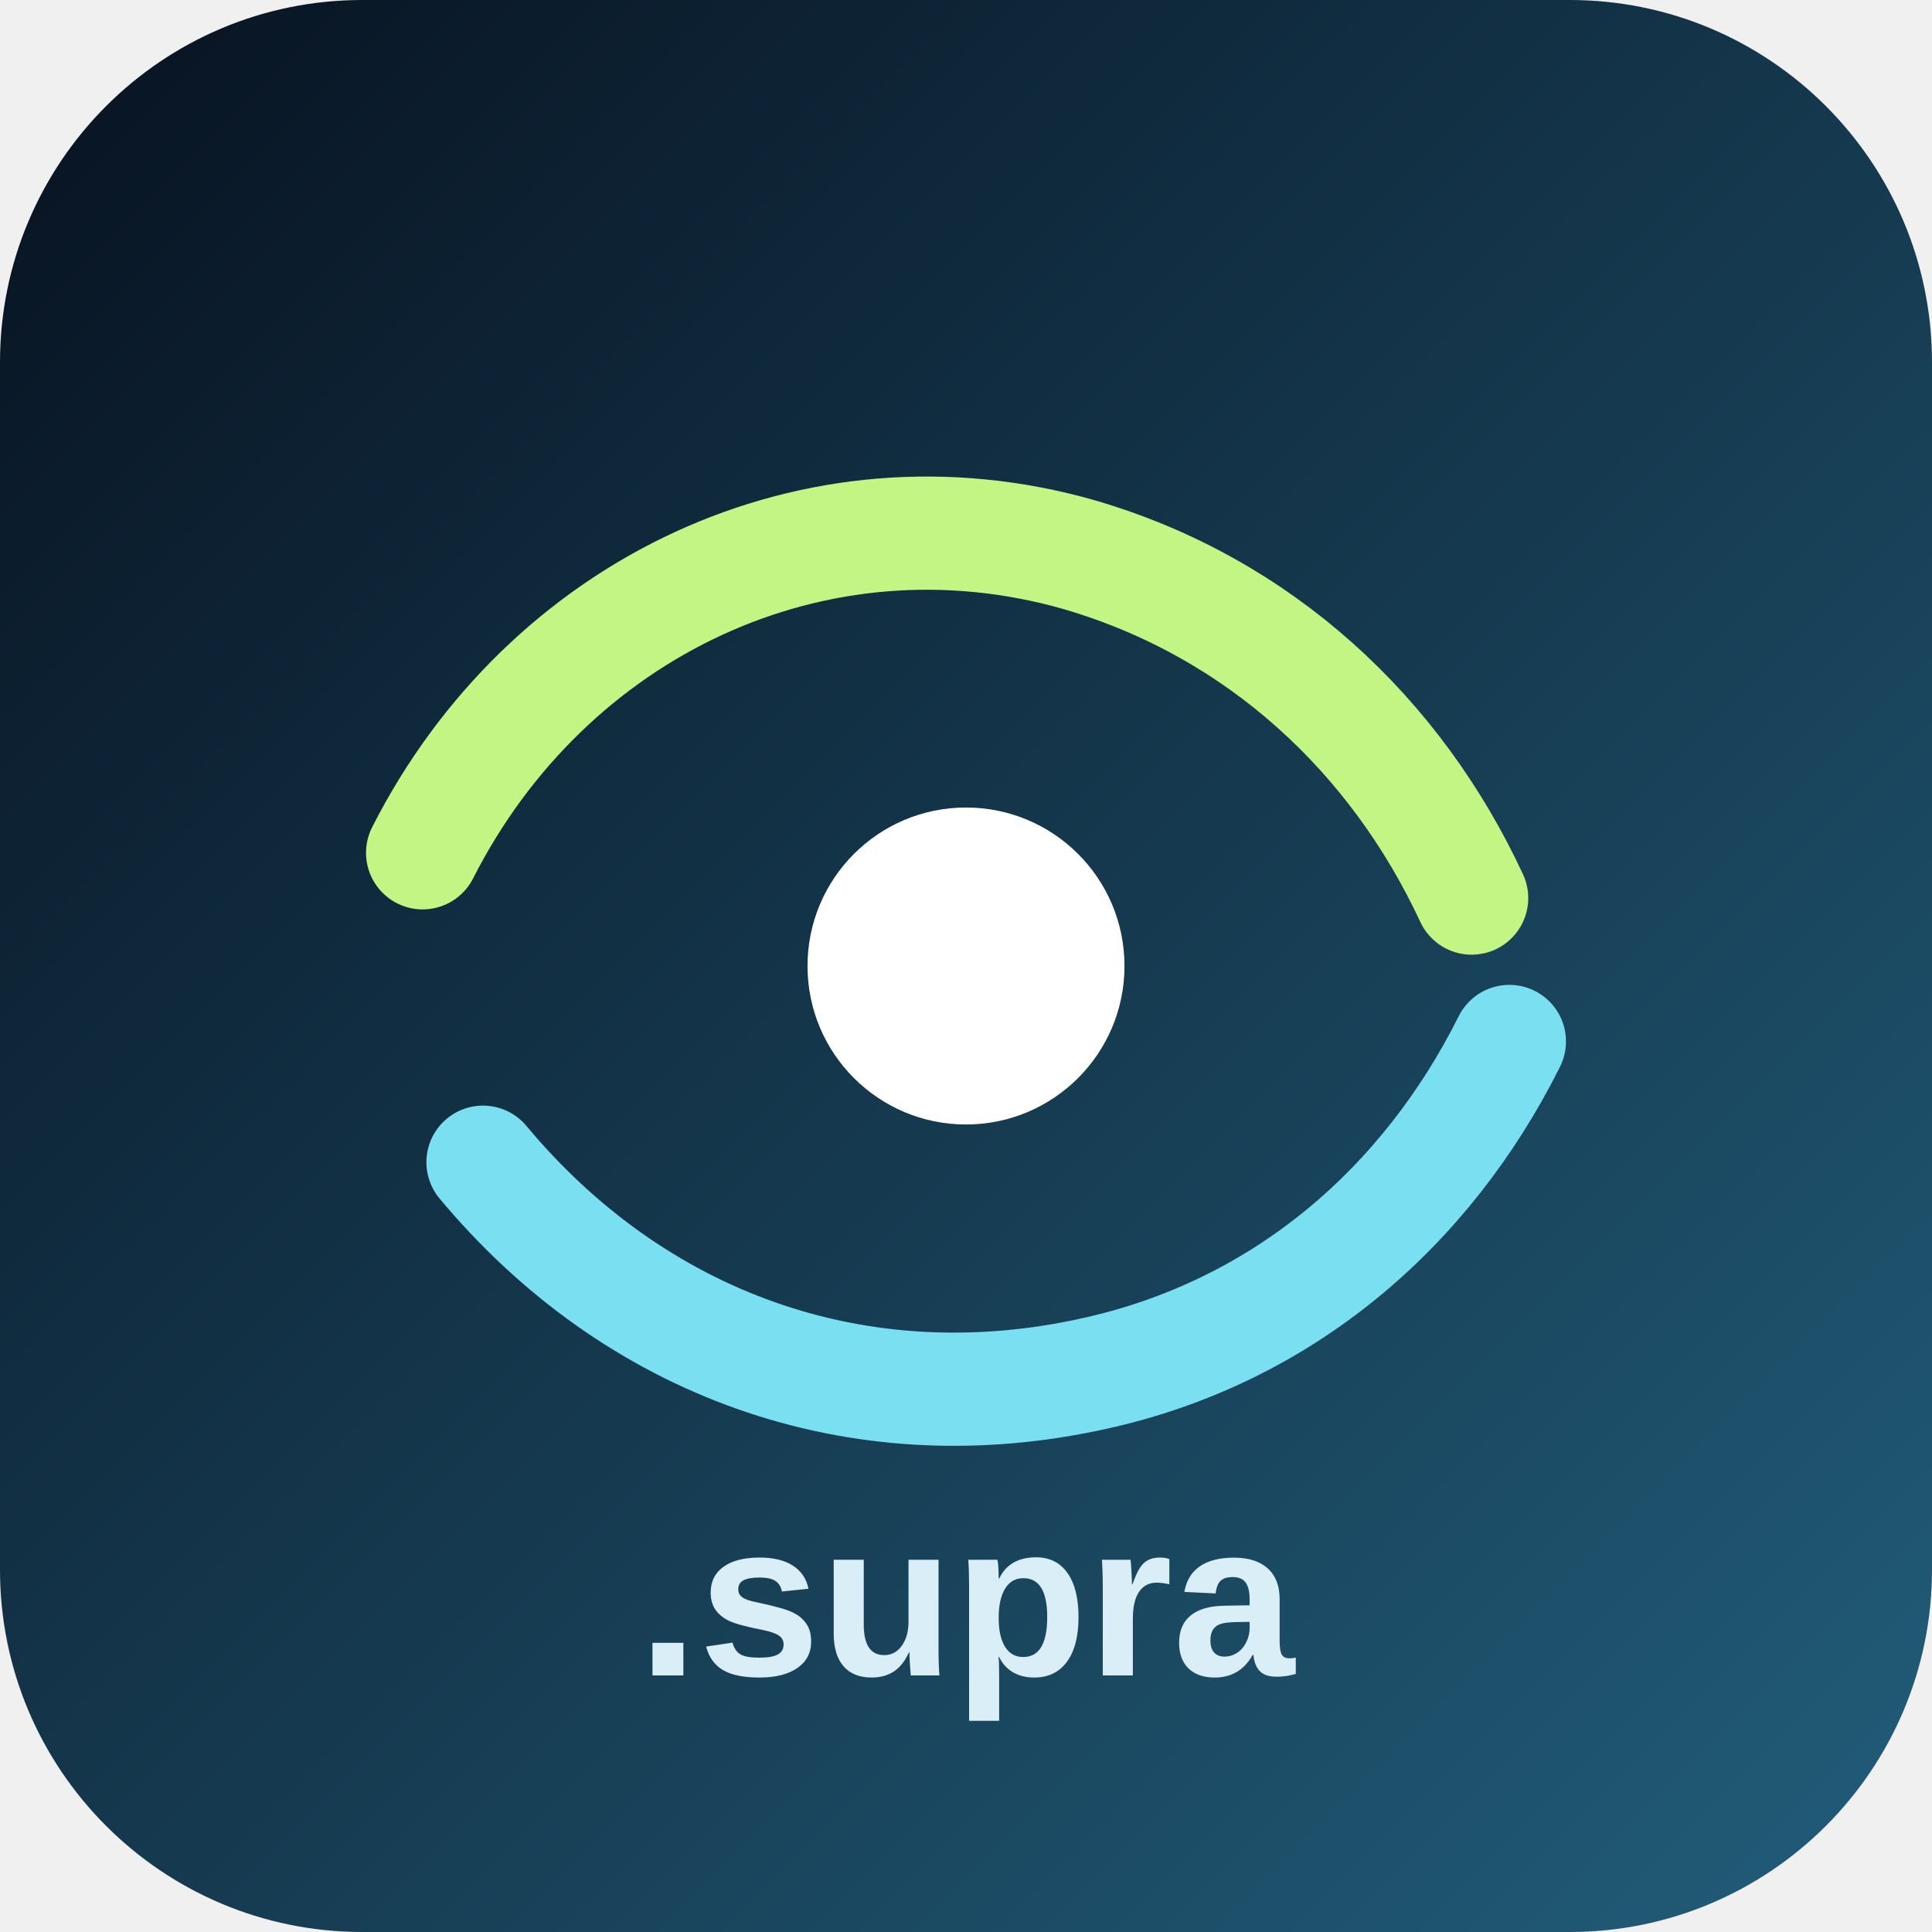
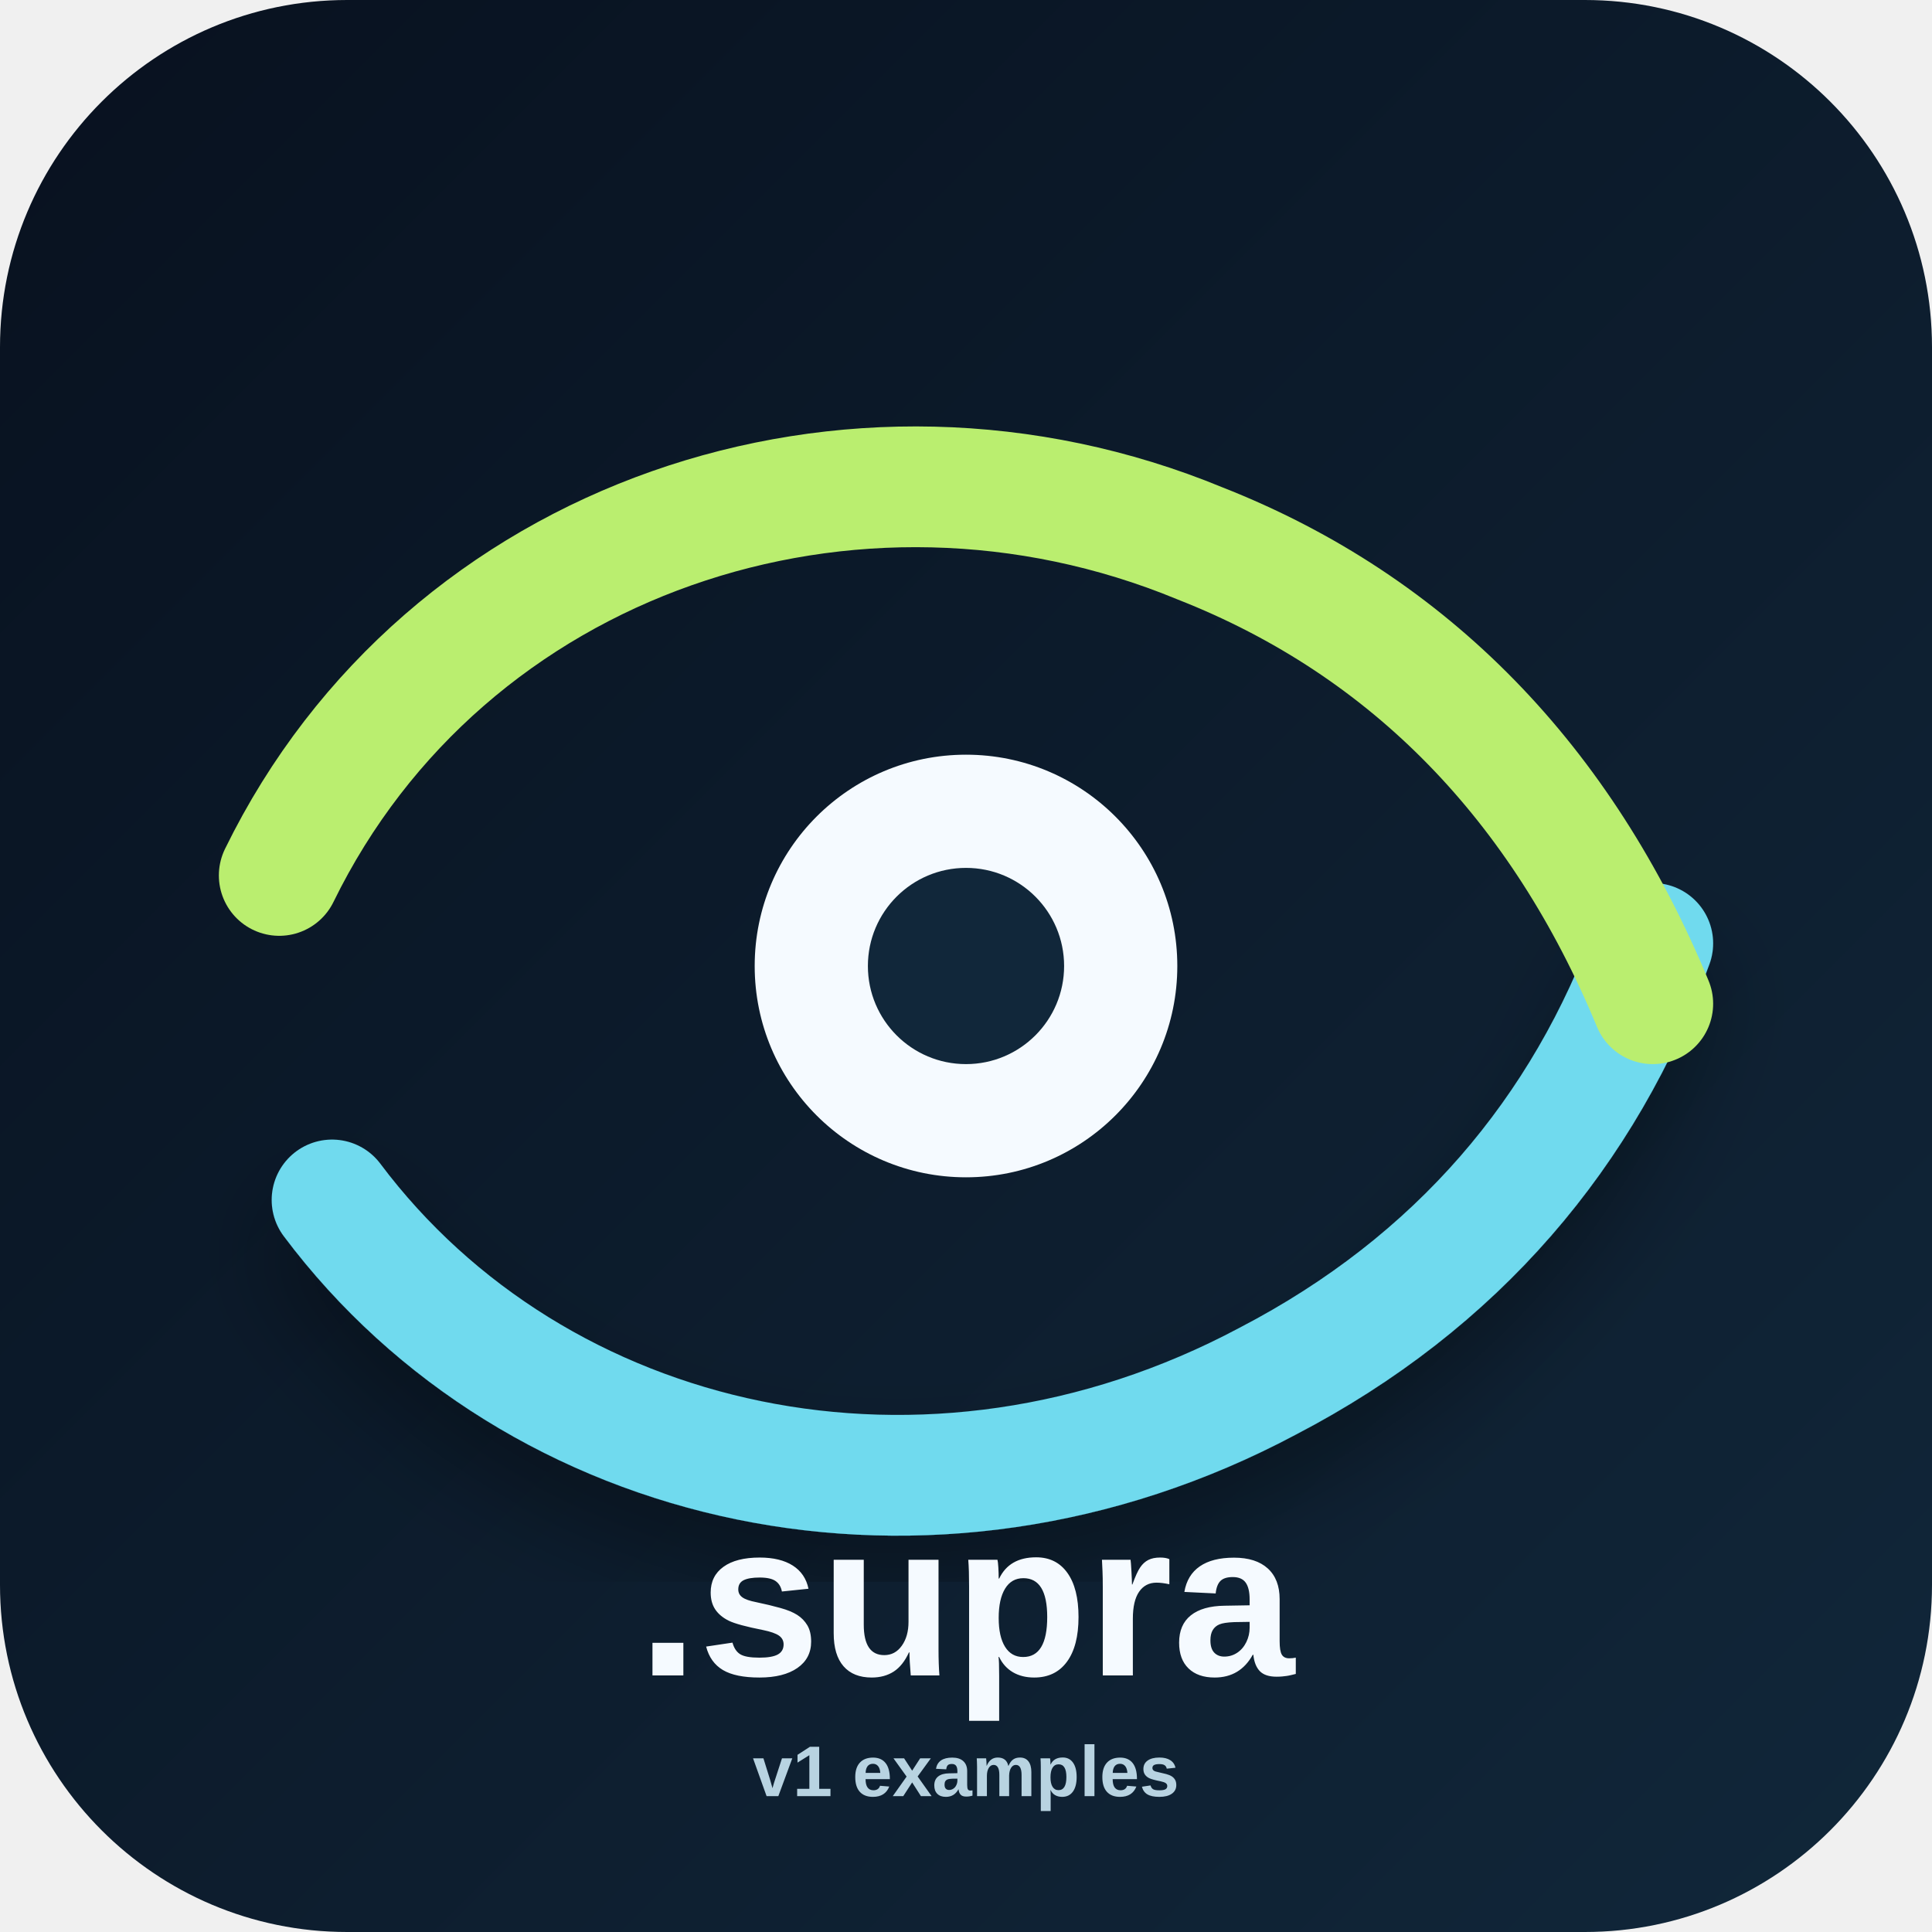
- <svg xmlns="http://www.w3.org/2000/svg" width="512" height="512" viewBox="0 0 512 512" role="img" aria-label="SupraTix .supra examples logo">
+ <svg xmlns="http://www.w3.org/2000/svg" width="512" height="512" viewBox="0 0 512 512" role="img" aria-label="AI Workbench .supra v1 examples logo">
  <defs>
    <linearGradient id="g" x1="0" x2="1" y1="0" y2="1">
-       <stop stop-color="#07111f" />
-       <stop offset="1" stop-color="#225e7b" />
+       <stop stop-color="rgb(8 17 31)" />
+       <stop offset="1" stop-color="rgb(17 39 58)" />
    </linearGradient>
+     <filter id="shadow" x="-20%" y="-20%" width="140%" height="140%">
+       <feDropShadow dx="0" dy="14" stdDeviation="12" flood-color="#000" flood-opacity="0.32" />
+     </filter>
  </defs>
-   <rect width="512" height="512" rx="96" fill="url(#g)" />
-   <path d="M128 308c40 48 99 70 162 56 50-11 88-44 110-88" fill="none" stroke="#7bdff2" stroke-width="30" stroke-linecap="round" />
-   <path d="M112 226c33-65 104-99 174-79 48 14 84 48 104 91" fill="none" stroke="#c3f584" stroke-width="30" stroke-linecap="round" />
-   <circle cx="256" cy="256" r="42" fill="#fff" />
-   <text x="256" y="444" text-anchor="middle" fill="#d9eef7" font-size="58" font-family="Arial, sans-serif" font-weight="700">.supra</text>
+   <rect width="512" height="512" rx="92" fill="url(#g)" />
+   <path d="M 88 318 C 142 390, 246 414, 336 366 C 386 340, 420 300, 438 250" fill="none" stroke="rgb(111 218 238)" stroke-width="32" stroke-linecap="round" filter="url(#shadow)" />
+   <path d="M 74 232 C 118 142, 226 106, 318 144 C 374 166, 414 208, 438 266" fill="none" stroke="rgb(186 238 111)" stroke-width="32" stroke-linecap="round" />
+   <circle cx="256" cy="256" r="56" fill="rgb(245 250 255)" />
+   <circle cx="256" cy="256" r="26" fill="rgb(17 39 58)" />
+   <text x="256" y="444" text-anchor="middle" fill="rgb(245 250 255)" font-size="58" font-family="Arial, Helvetica, sans-serif" font-weight="700">.supra</text>
+   <text x="256" y="476" text-anchor="middle" fill="rgb(184 211 225)" font-size="19" font-family="Arial, Helvetica, sans-serif" font-weight="700">v1 examples</text>
</svg>
